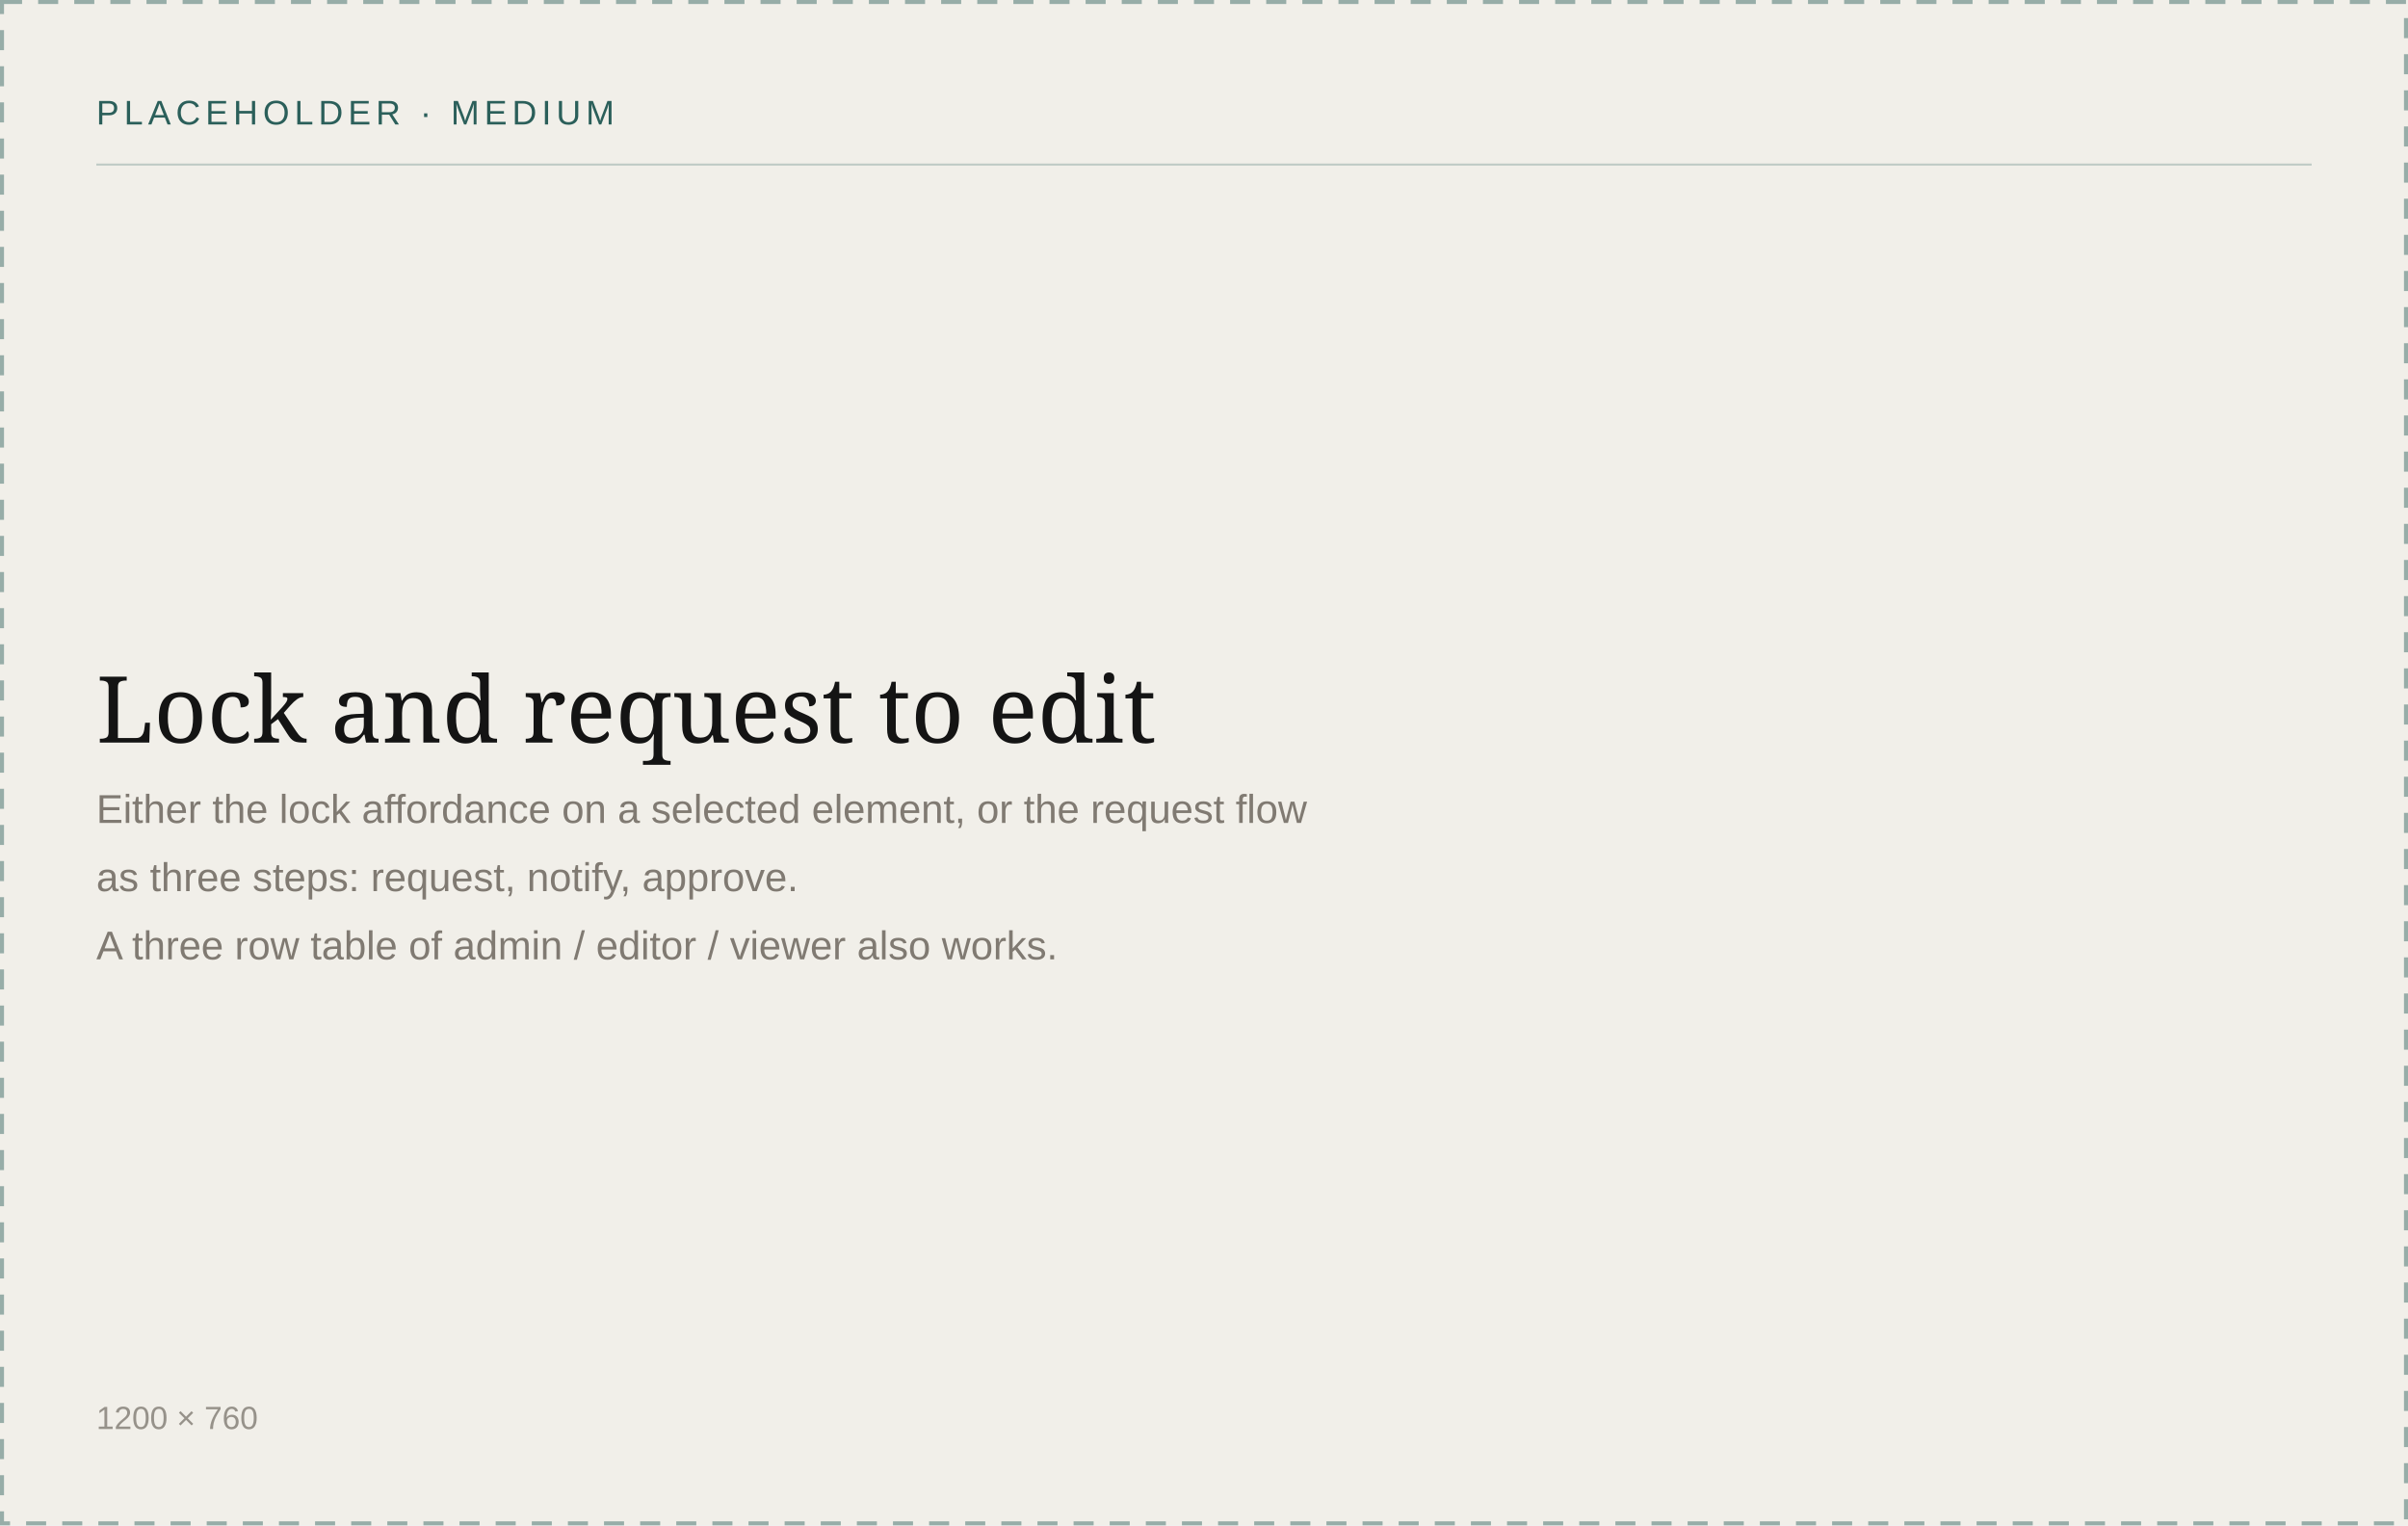
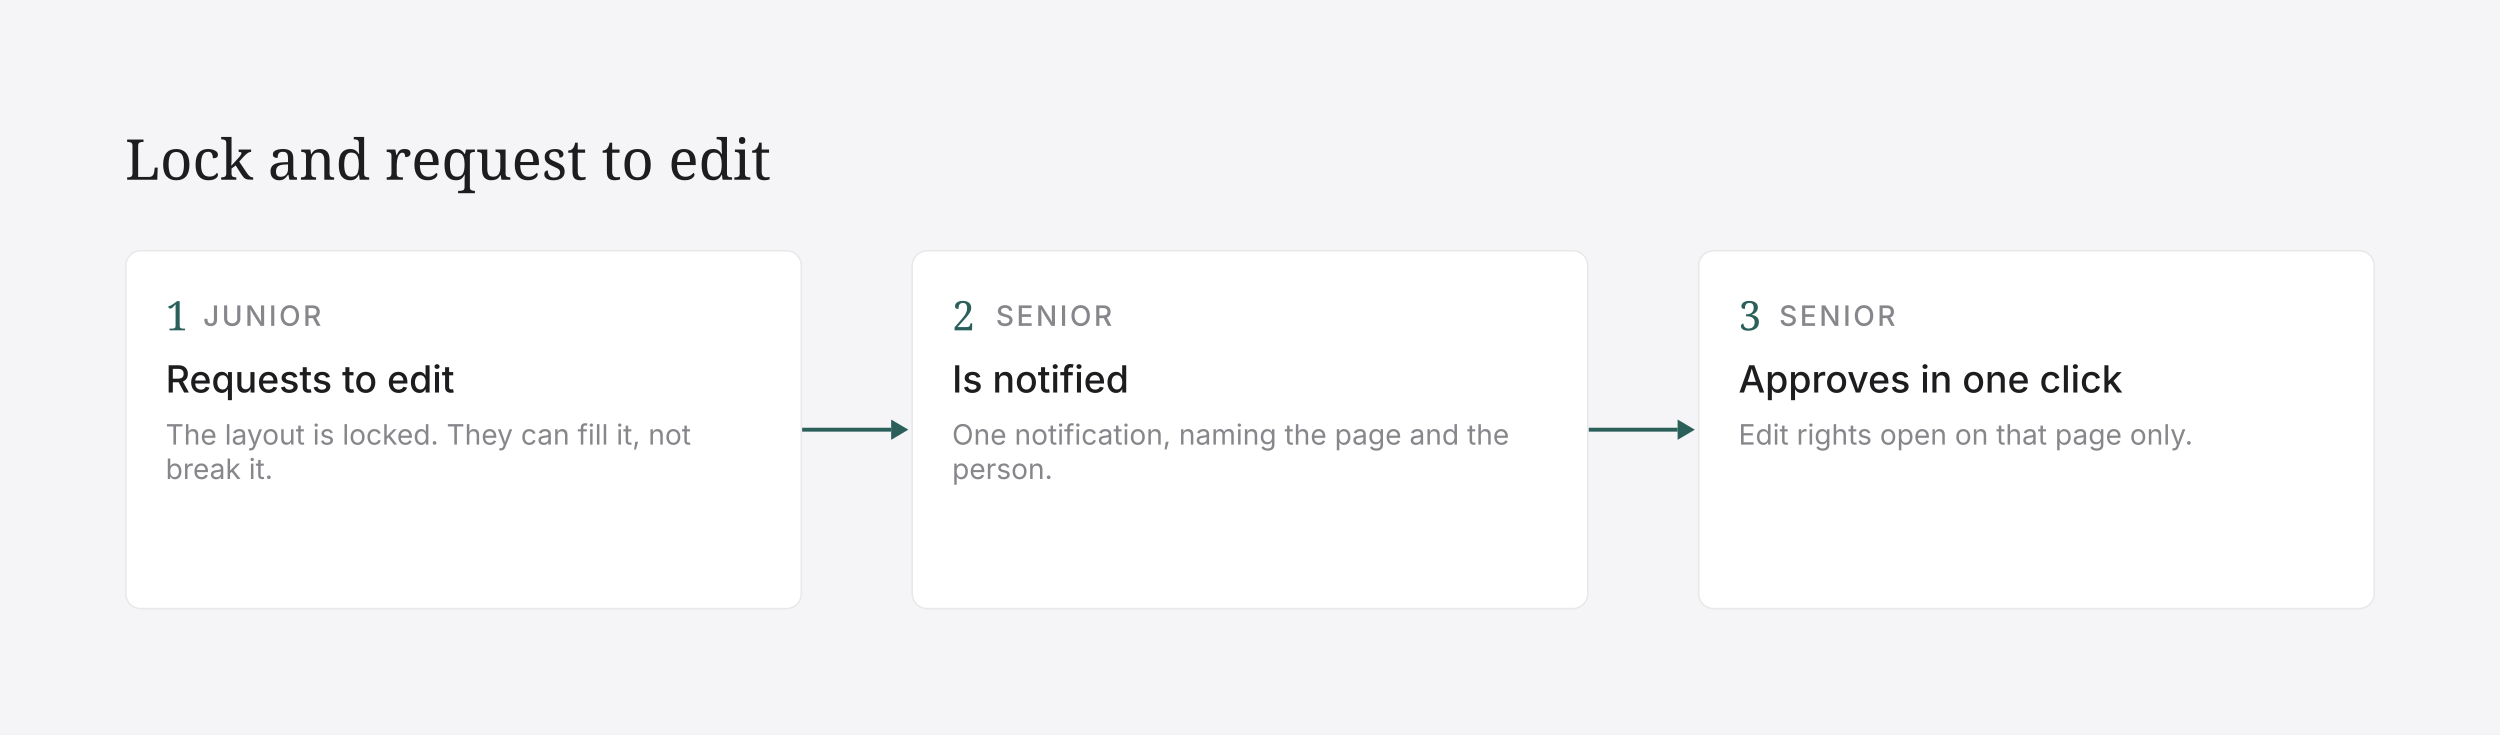
- <svg xmlns="http://www.w3.org/2000/svg" viewBox="0 0 1200 760" width="1200" height="760">
-   <rect width="1200" height="760" fill="#F1EFE9" />
-   <rect x="1" y="1" width="1198" height="758" fill="none" stroke="#2B5F5A" stroke-opacity=".45" stroke-width="2" stroke-dasharray="10 8" />
-   <text x="48" y="62" font-family="Helvetica Neue, Arial, sans-serif" font-size="17" letter-spacing="2.5" fill="#2B5F5A">PLACEHOLDER · MEDIUM</text>
-   <line x1="48" y1="82" x2="1152" y2="82" stroke="#2B5F5A" stroke-opacity=".25" stroke-width="1" />
-   <text x="48" y="370.0" font-family="Georgia, serif" font-size="46" fill="#141414">Lock and request to edit</text>
-   <text x="48" y="410.0" font-family="Helvetica Neue, Arial, sans-serif" font-size="20" fill="#807A72">Either the lock affordance on a selected element, or the request flow</text>
-   <text x="48" y="444.0" font-family="Helvetica Neue, Arial, sans-serif" font-size="20" fill="#807A72">as three steps: request, notify, approve.</text>
-   <text x="48" y="478.0" font-family="Helvetica Neue, Arial, sans-serif" font-size="20" fill="#807A72">A three row table of admin / editor / viewer also works.</text>
-   <text x="48" y="712" font-family="Helvetica Neue, Arial, sans-serif" font-size="16" fill="#807A72" opacity=".8">1200 × 760</text>
+ <svg xmlns="http://www.w3.org/2000/svg" width="1600" height="470" viewBox="0 0 1600 470" fill="none">
+   <rect width="1600" height="470" fill="#F5F5F7" />
+   <path d="M513.333 275H570.333" stroke="#2B5F5A" stroke-width="2.5" />
+   <path d="M581.333 275L570.333 268.5V281.5L581.333 275Z" fill="#2B5F5A" />
+   <path d="M1016.67 275H1073.67" stroke="#2B5F5A" stroke-width="2.5" />
+   <path d="M1084.67 275L1073.67 268.5V281.5L1084.67 275Z" fill="#2B5F5A" />
+   <text fill="#1D1D1F" style="white-space: pre" xml:space="preserve" font-family="Fraunces, Georgia, serif" font-size="36">
+     <tspan x="80" y="115.014">Lock and request to edit</tspan>
+   </text>
+   <path d="M80 170C80 164.477 84.477 160 90 160H503.333C508.856 160 513.333 164.477 513.333 170V380C513.333 385.523 508.856 390 503.333 390H90C84.477 390 80 385.523 80 380V170Z" fill="white" />
+   <path d="M90 160.5H503.333C508.58 160.5 512.833 164.753 512.833 170V380C512.833 385.247 508.58 389.5 503.333 389.5H90C84.753 389.5 80.5 385.247 80.5 380V170C80.5 164.753 84.753 160.5 90 160.5Z" stroke="#1D1D1F" stroke-opacity="0.1" />
+   <text fill="#2B5F5A" style="white-space: pre" xml:space="preserve" font-family="Fraunces, Georgia, serif" font-size="26">
+     <tspan x="106" y="211.399">1</tspan>
+   </text>
+   <text fill="#86868B" style="white-space: pre" xml:space="preserve" font-family="Inter Tight, Inter, system-ui, sans-serif" font-size="18" font-weight="500" letter-spacing="1.6px">
+     <tspan x="130" y="208.545">JUNIOR</tspan>
+   </text>
+   <text fill="#1D1D1F" style="white-space: pre" xml:space="preserve" font-family="Inter Tight, Inter, system-ui, sans-serif" font-size="24" font-weight="500">
+     <tspan x="106" y="251.227">Requests to edit</tspan>
+   </text>
+   <text fill="#86868B" style="white-space: pre" xml:space="preserve" font-family="Inter Tight, Inter, system-ui, sans-serif" font-size="18">
+     <tspan x="106" y="284.545">The layout is locked. They can fill it, not </tspan>
+     <tspan x="106" y="306.545">break it.</tspan>
+   </text>
+   <path d="M583.333 170C583.333 164.477 587.811 160 593.333 160H1006.67C1012.19 160 1016.67 164.477 1016.67 170V380C1016.67 385.523 1012.19 390 1006.67 390H593.333C587.811 390 583.333 385.523 583.333 380V170Z" fill="white" />
+   <path d="M593.333 160.5H1006.67C1011.91 160.5 1016.17 164.753 1016.17 170V380C1016.17 385.247 1011.91 389.5 1006.67 389.5H593.333C588.087 389.5 583.833 385.247 583.833 380V170C583.833 164.753 588.087 160.5 593.333 160.5Z" stroke="#1D1D1F" stroke-opacity="0.1" />
+   <text fill="#2B5F5A" style="white-space: pre" xml:space="preserve" font-family="Fraunces, Georgia, serif" font-size="26">
+     <tspan x="609.333" y="211.399">2</tspan>
+   </text>
+   <text fill="#86868B" style="white-space: pre" xml:space="preserve" font-family="Inter Tight, Inter, system-ui, sans-serif" font-size="18" font-weight="500" letter-spacing="1.6px">
+     <tspan x="637.333" y="208.545">SENIOR</tspan>
+   </text>
+   <text fill="#1D1D1F" style="white-space: pre" xml:space="preserve" font-family="Inter Tight, Inter, system-ui, sans-serif" font-size="24" font-weight="500">
+     <tspan x="609.333" y="251.227">Is notified</tspan>
+   </text>
+   <text fill="#86868B" style="white-space: pre" xml:space="preserve" font-family="Inter Tight, Inter, system-ui, sans-serif" font-size="18">
+     <tspan x="609.333" y="284.545">One notification, naming the page and the </tspan>
+     <tspan x="609.333" y="306.545">person.</tspan>
+   </text>
+   <path d="M1086.67 170C1086.67 164.477 1091.14 160 1096.67 160H1510C1515.52 160 1520 164.477 1520 170V380C1520 385.523 1515.52 390 1510 390H1096.67C1091.14 390 1086.67 385.523 1086.67 380V170Z" fill="white" />
+   <path d="M1096.67 160.5H1510C1515.25 160.5 1519.5 164.753 1519.5 170V380C1519.5 385.247 1515.25 389.5 1510 389.5H1096.67C1091.42 389.5 1087.17 385.247 1087.17 380V170C1087.17 164.753 1091.42 160.5 1096.67 160.5Z" stroke="#1D1D1F" stroke-opacity="0.1" />
+   <text fill="#2B5F5A" style="white-space: pre" xml:space="preserve" font-family="Fraunces, Georgia, serif" font-size="26">
+     <tspan x="1112.67" y="211.399">3</tspan>
+   </text>
+   <text fill="#86868B" style="white-space: pre" xml:space="preserve" font-family="Inter Tight, Inter, system-ui, sans-serif" font-size="18" font-weight="500" letter-spacing="1.6px">
+     <tspan x="1138.67" y="208.545">SENIOR</tspan>
+   </text>
+   <text fill="#1D1D1F" style="white-space: pre" xml:space="preserve" font-family="Inter Tight, Inter, system-ui, sans-serif" font-size="24" font-weight="500">
+     <tspan x="1112.67" y="251.227">Approves in one click</tspan>
+   </text>
+   <text fill="#86868B" style="white-space: pre" xml:space="preserve" font-family="Inter Tight, Inter, system-ui, sans-serif" font-size="18">
+     <tspan x="1112.67" y="284.545">Edit rights open on that page only.</tspan>
+   </text>
</svg>
